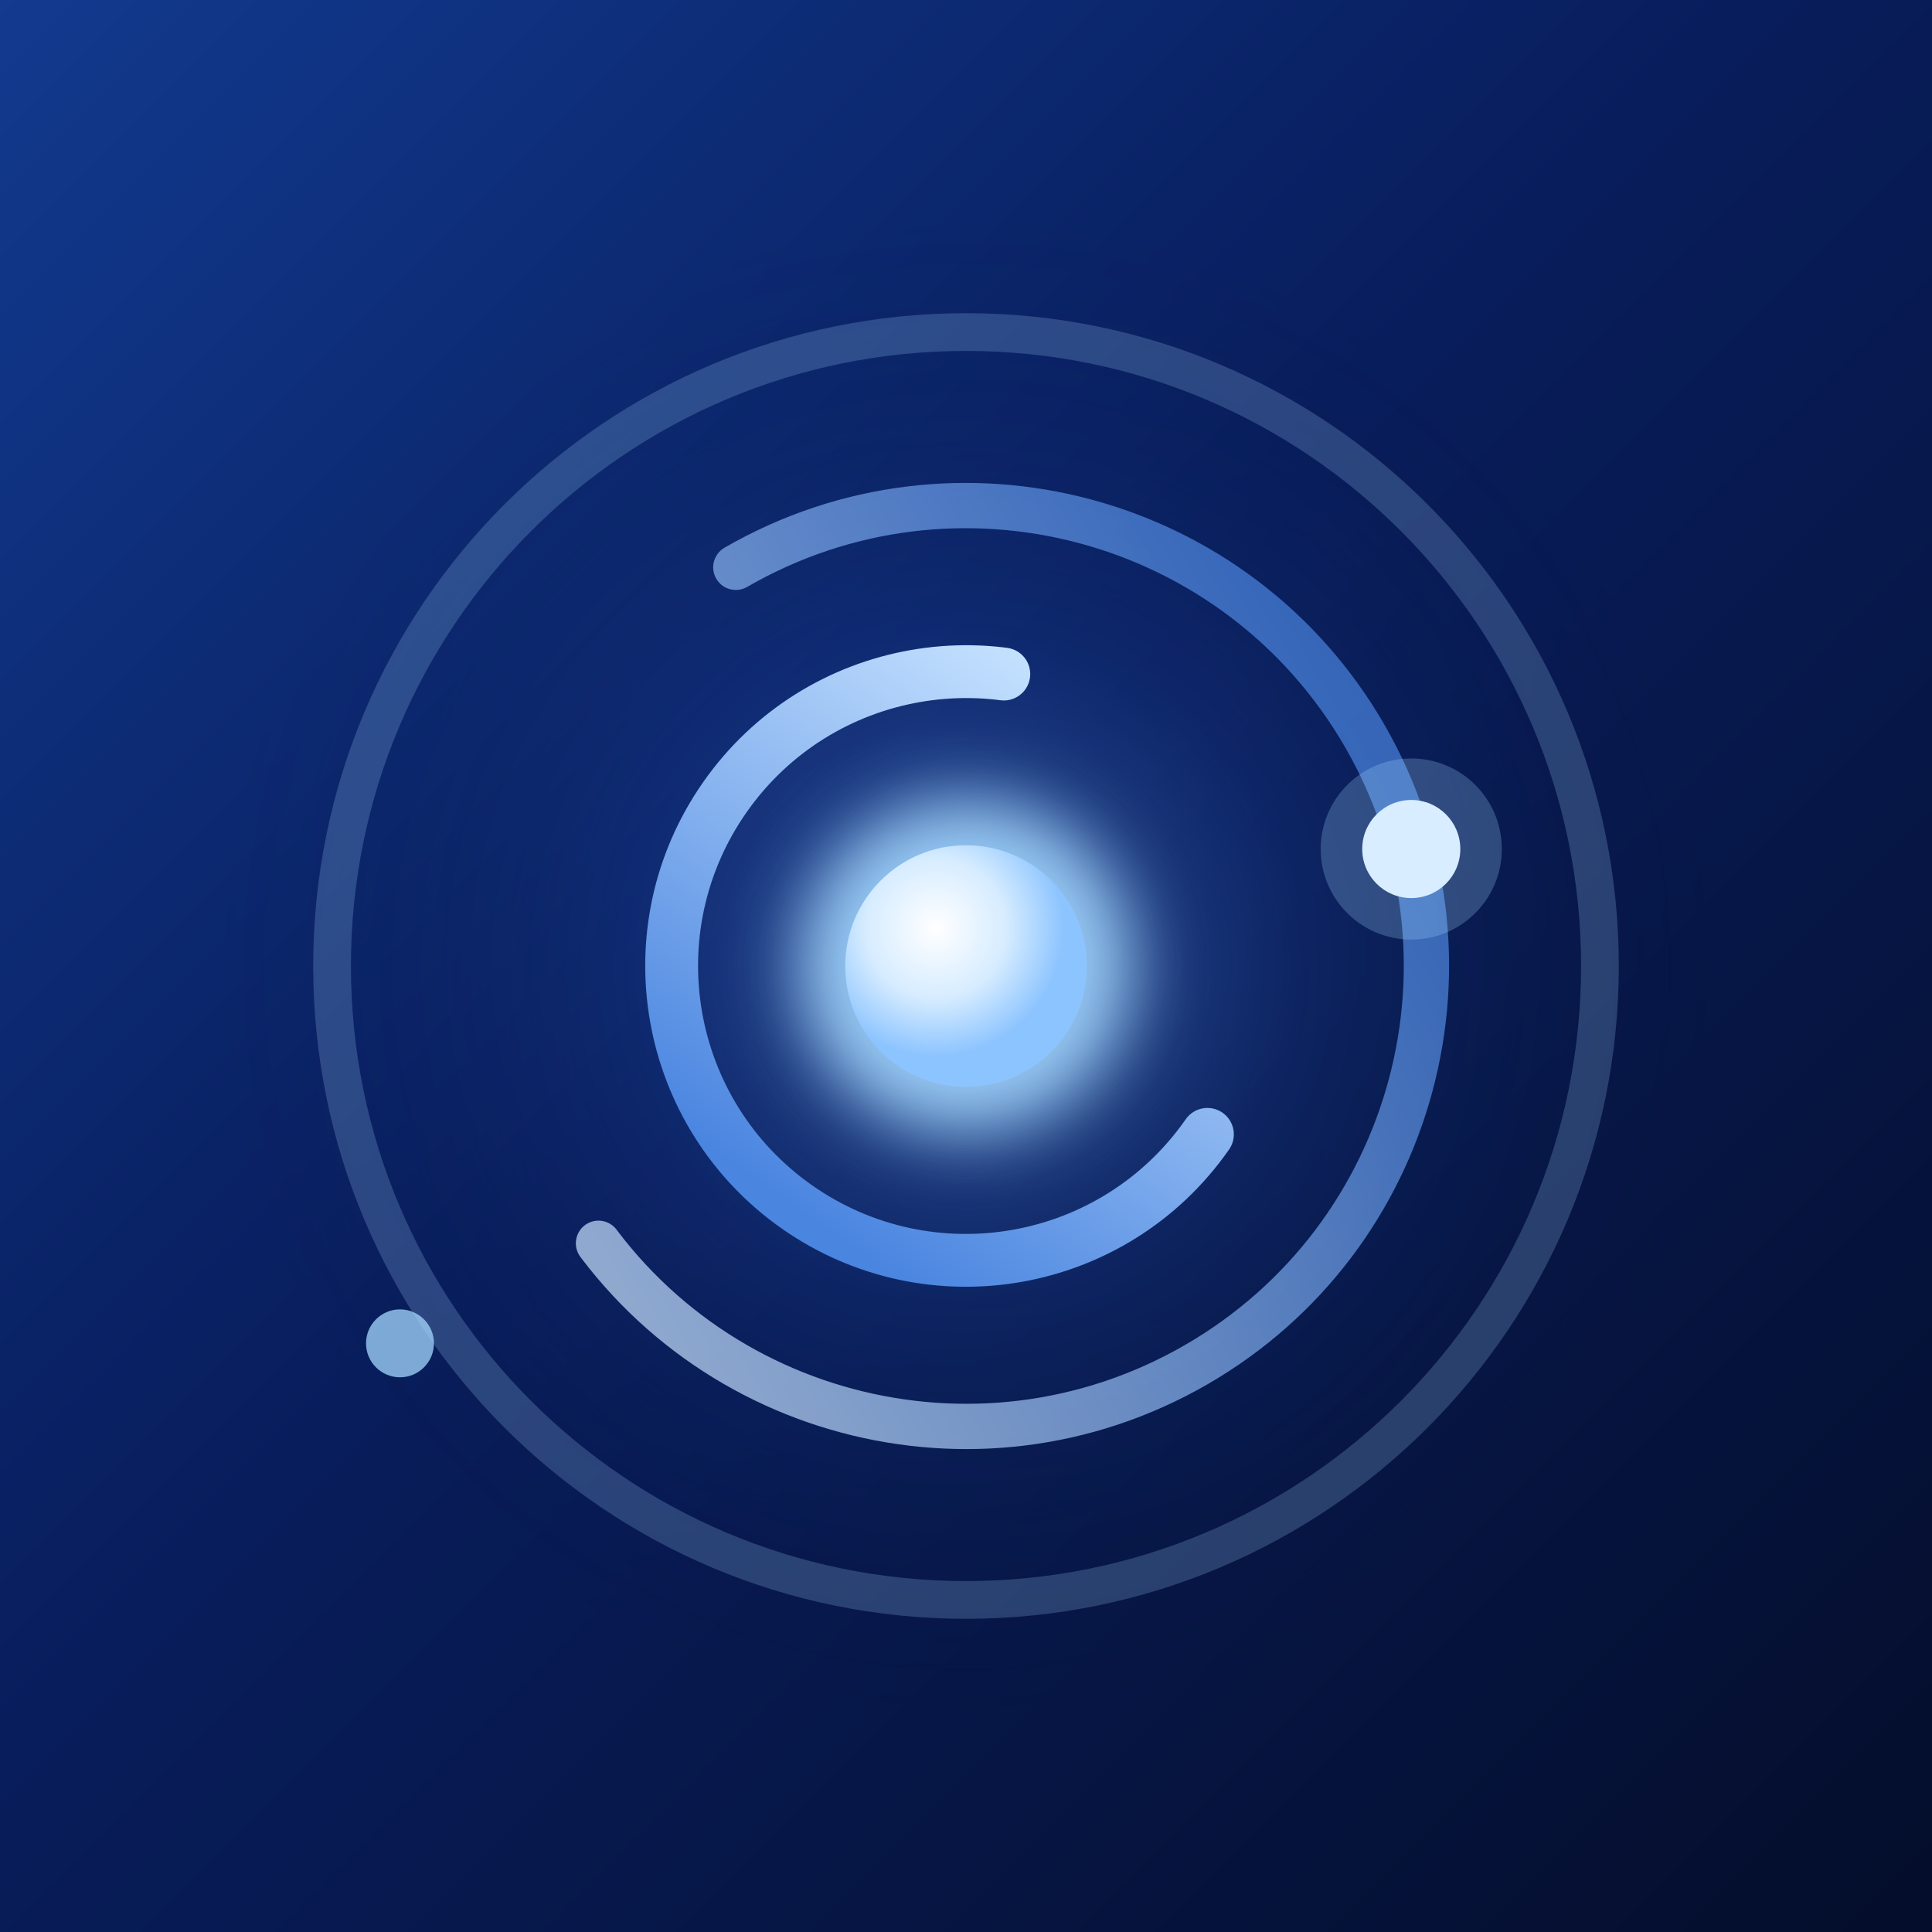
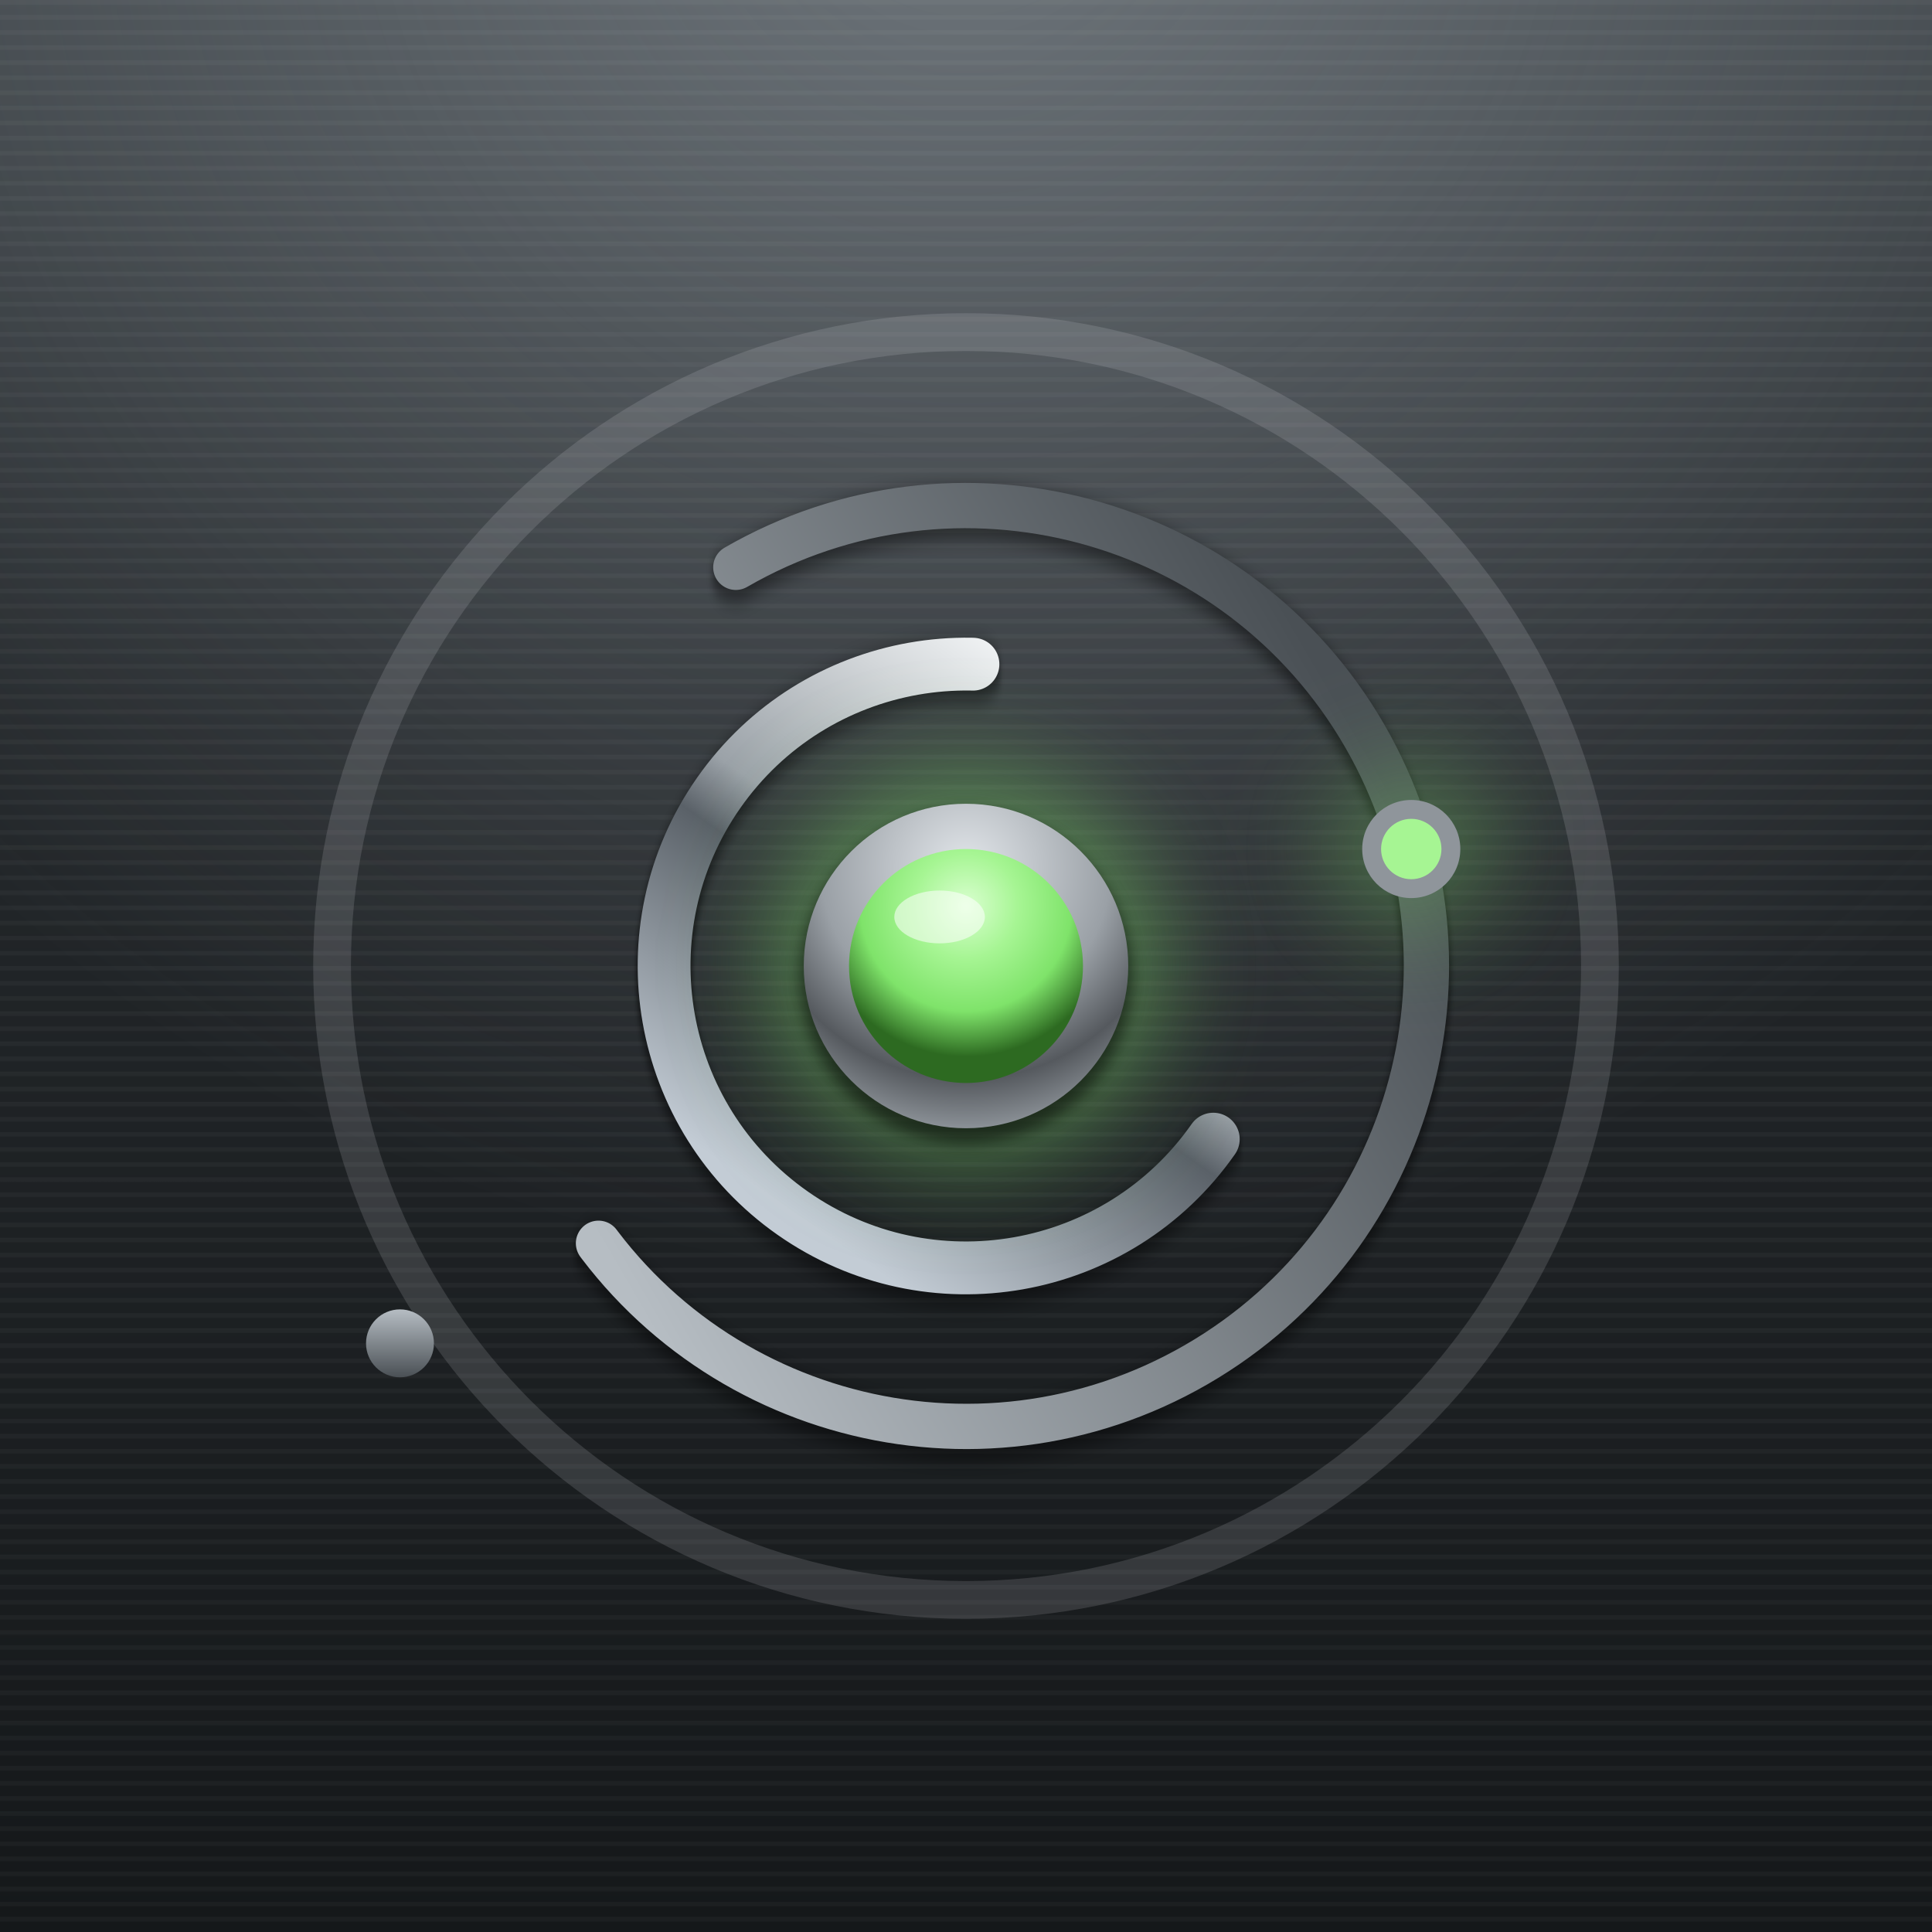
<svg xmlns="http://www.w3.org/2000/svg" viewBox="0 0 512 512">
  <defs>
-     <linearGradient id="bg" x1="0" y1="0" x2="1" y2="1">
-       <stop offset="0" stop-color="#123a8f" />
-       <stop offset=".45" stop-color="#081d5c" />
-       <stop offset="1" stop-color="#040d2a" />
+     <linearGradient id="bg" x1="0" y1="0" x2="0" y2="1">
+       <stop offset="0" stop-color="#3a4044" />
+       <stop offset=".38" stop-color="#23272a" />
+       <stop offset="1" stop-color="#15181a" />
    </linearGradient>
-     <radialGradient id="halo" cx="256" cy="256" r="200" gradientUnits="userSpaceOnUse">
-       <stop offset="0" stop-color="#6fa4ec" stop-opacity=".55" />
-       <stop offset=".45" stop-color="#2755b4" stop-opacity=".18" />
-       <stop offset="1" stop-color="#040d2a" stop-opacity="0" />
+     <radialGradient id="spill" cx="256" cy="-40" r="380" gradientUnits="userSpaceOnUse">
+       <stop offset="0" stop-color="#c3ccd5" stop-opacity=".38" />
+       <stop offset="1" stop-color="#c3ccd5" stop-opacity="0" />
    </radialGradient>
-     <radialGradient id="core" cx="248" cy="246" r="34" gradientUnits="userSpaceOnUse">
-       <stop offset="0" stop-color="#ffffff" />
-       <stop offset=".55" stop-color="#d6ecff" />
-       <stop offset="1" stop-color="#8cc4ff" />
+     <pattern id="scan" width="4" height="4" patternUnits="userSpaceOnUse">
+       <rect width="4" height="1.2" fill="#fff" fill-opacity=".035" />
+     </pattern>
+     <linearGradient id="chrome" x1="0" y1="0" x2="0" y2="1">
+       <stop offset="0" stop-color="#f6f8f9" />
+       <stop offset=".45" stop-color="#9ba2a8" />
+       <stop offset=".55" stop-color="#5a6168" />
+       <stop offset="1" stop-color="#c3ccd5" />
+     </linearGradient>
+     <linearGradient id="chromeDim" x1="0" y1="0" x2="0" y2="1">
+       <stop offset="0" stop-color="#b6bdc3" />
+       <stop offset="1" stop-color="#4a5055" />
+     </linearGradient>
+     <radialGradient id="bezel" cx="256" cy="230" r="70" gradientUnits="userSpaceOnUse">
+       <stop offset="0" stop-color="#e2e6ea" />
+       <stop offset=".55" stop-color="#9aa0a6" />
+       <stop offset=".8" stop-color="#55595e" />
+       <stop offset="1" stop-color="#8f959b" />
    </radialGradient>
-     <linearGradient id="ring" x1="0" y1="0" x2="0" y2="1">
-       <stop offset="0" stop-color="#c6e2ff" />
-       <stop offset="1" stop-color="#4a85e0" />
-     </linearGradient>
-     <filter id="glow" x="-50%" y="-50%" width="200%" height="200%">
-       <feGaussianBlur stdDeviation="9" />
+     <radialGradient id="dome" cx="256" cy="240" r="40" gradientUnits="userSpaceOnUse">
+       <stop offset="0" stop-color="#d9ffcf" />
+       <stop offset=".35" stop-color="#a6f593" />
+       <stop offset=".7" stop-color="#7fe36a" />
+       <stop offset="1" stop-color="#2d6a21" />
+     </radialGradient>
+     <filter id="glow" x="-80%" y="-80%" width="260%" height="260%">
+       <feGaussianBlur stdDeviation="14" />
+     </filter>
+     <filter id="soft" x="-20%" y="-20%" width="140%" height="140%">
+       <feGaussianBlur stdDeviation="2" />
    </filter>
  </defs>
  <rect width="512" height="512" fill="url(#bg)" />
-   <circle cx="256" cy="256" r="200" fill="url(#halo)" />
+   <rect width="512" height="512" fill="url(#spill)" />
+   <rect width="512" height="512" fill="url(#scan)" />
  <g fill="none" stroke-linecap="round">
-     <circle cx="256" cy="256" r="168" stroke="#a4d8ff" stroke-opacity=".22" stroke-width="10" />
-     <circle cx="256" cy="256" r="122" stroke="url(#ring)" stroke-opacity=".7" stroke-width="12" stroke-dasharray="560 207" transform="rotate(-120 256 256)" />
-     <circle cx="256" cy="256" r="78" stroke="url(#ring)" stroke-width="14" stroke-dasharray="330 160" transform="rotate(35 256 256)" />
+     <circle cx="256" cy="256" r="168" stroke="#e4e8eb" stroke-opacity=".14" stroke-width="10" />
+     <circle cx="256" cy="258" r="122" stroke="#000" stroke-opacity=".5" stroke-width="13" stroke-dasharray="560 207" transform="rotate(-120 256 258)" filter="url(#soft)" />
+     <circle cx="256" cy="256" r="122" stroke="url(#chromeDim)" stroke-width="12" stroke-dasharray="560 207" transform="rotate(-120 256 256)" />
+     <circle cx="256" cy="258" r="80" stroke="#000" stroke-opacity=".5" stroke-width="15" stroke-dasharray="330 173" transform="rotate(35 256 258)" filter="url(#soft)" />
+     <circle cx="256" cy="256" r="80" stroke="url(#chrome)" stroke-width="14" stroke-dasharray="330 173" transform="rotate(35 256 256)" />
  </g>
-   <circle cx="256" cy="256" r="44" fill="#a4d8ff" filter="url(#glow)" opacity=".9" />
-   <circle cx="256" cy="256" r="32" fill="url(#core)" />
-   <circle cx="374" cy="225" r="13" fill="#e9f4ff" />
-   <circle cx="374" cy="225" r="24" fill="#a4d8ff" opacity=".25" />
-   <circle cx="106" cy="356" r="9" fill="#a4d8ff" opacity=".75" />
+   <circle cx="256" cy="256" r="52" fill="#7fe36a" opacity=".45" filter="url(#glow)" />
+   <circle cx="256" cy="259" r="44" fill="#000" opacity=".55" filter="url(#soft)" />
+   <circle cx="256" cy="256" r="43" fill="url(#bezel)" />
+   <circle cx="256" cy="256" r="31" fill="url(#dome)" />
+   <ellipse cx="249" cy="243" rx="12" ry="7" fill="#fff" opacity=".55" />
+   <circle cx="374" cy="225" r="22" fill="#7fe36a" opacity=".35" filter="url(#glow)" />
+   <circle cx="374" cy="225" r="13" fill="url(#bezel)" />
+   <circle cx="374" cy="225" r="8" fill="#a6f593" />
+   <circle cx="106" cy="356" r="9" fill="url(#chromeDim)" />
</svg>
